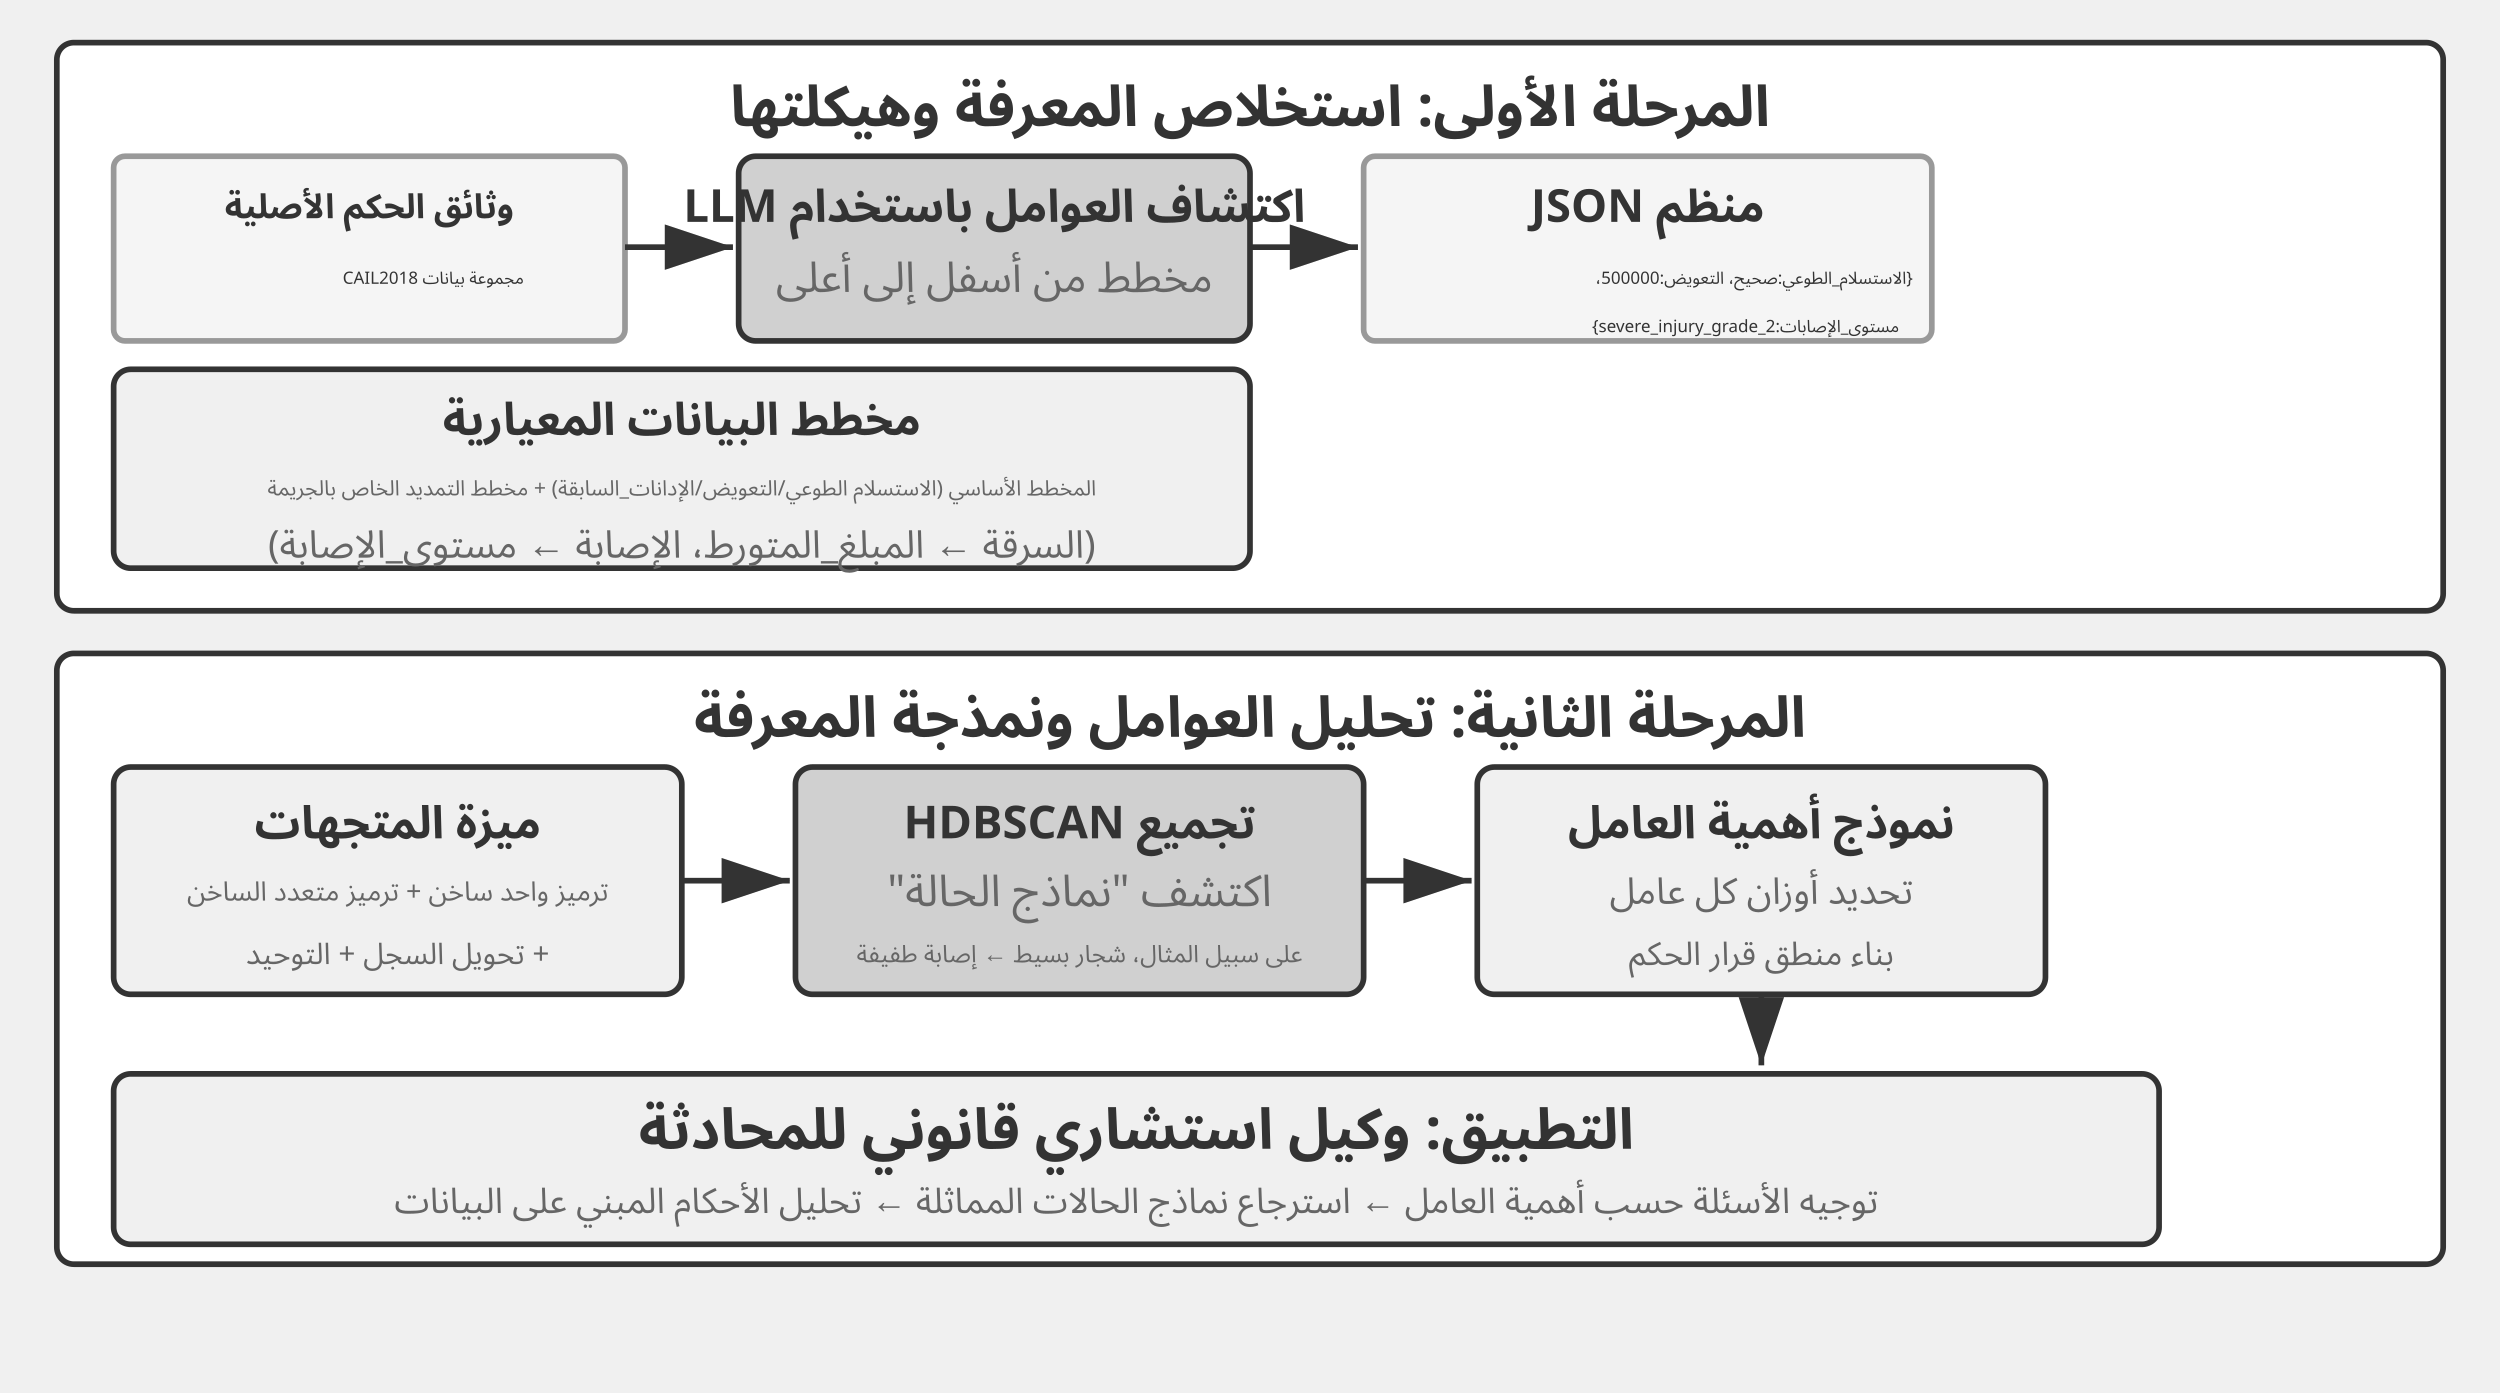
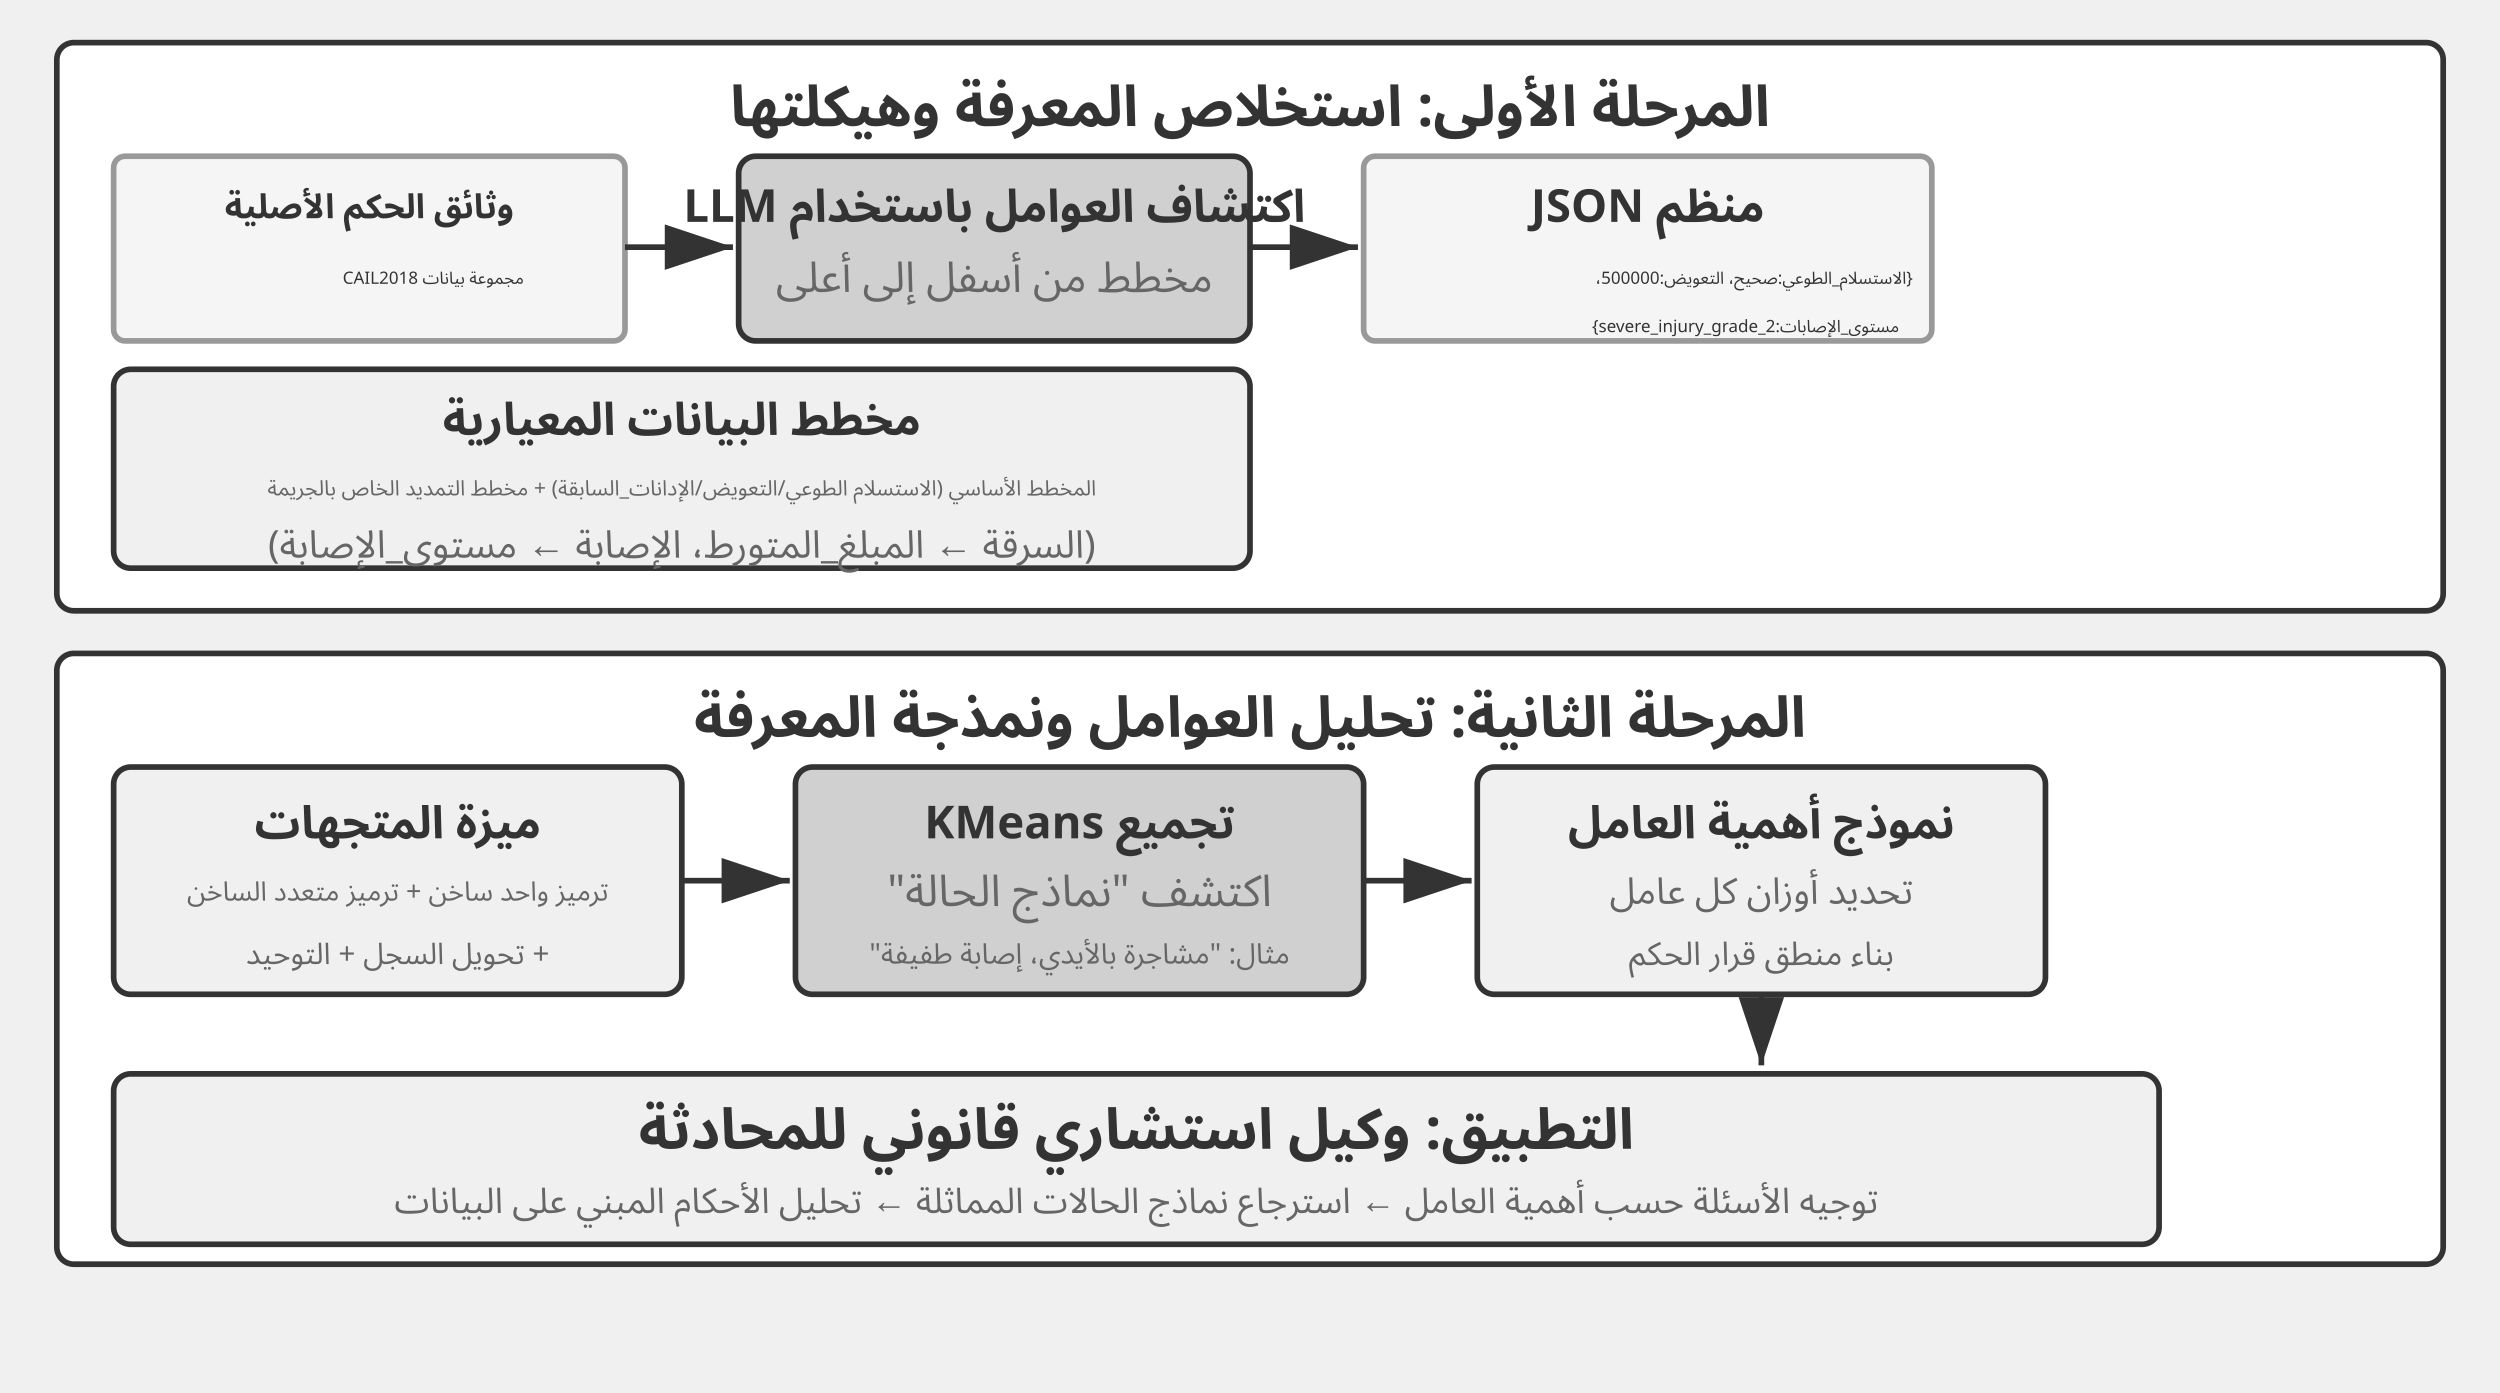
<svg xmlns="http://www.w3.org/2000/svg" viewBox="0 40 880 490" width="880" height="490" style="background:#ffffff">
  <defs>
    <marker id="ah" markerWidth="12" markerHeight="8" refX="12" refY="4" orient="auto">
      <polygon points="0 0, 12 4, 0 8" fill="#333333" />
    </marker>
    <marker id="ah-light" markerWidth="12" markerHeight="8" refX="12" refY="4" orient="auto">
      <polygon points="0 0, 12 4, 0 8" fill="#999999" />
    </marker>
  </defs>
  <rect x="20" y="55" width="840" height="200" rx="6" fill="#ffffff" stroke="#333333" stroke-width="2" />
  <text x="440" y="78" font-family="Arial, 'Helvetica Neue', Helvetica, 'PingFang SC', 'Microsoft YaHei', sans-serif" font-size="20" fill="#333333" text-anchor="middle" dominant-baseline="central" font-weight="bold" direction="rtl" unicode-bidi="plaintext" style="font-family:'Noto Sans Arabic','Noto Sans',Arial,sans-serif">المرحلة الأولى: استخلاص المعرفة وهيكلتها</text>
  <rect x="40" y="95" width="180" height="65" rx="4" fill="#f5f5f5" stroke="#999999" stroke-width="2" />
  <text x="130" y="113" font-family="Arial, 'Helvetica Neue', Helvetica, 'PingFang SC', 'Microsoft YaHei', sans-serif" font-size="12" fill="#333333" text-anchor="middle" dominant-baseline="central" font-weight="bold" direction="rtl" unicode-bidi="plaintext" style="font-family:'Noto Sans Arabic','Noto Sans',Arial,sans-serif">وثائق الحكم الأصلية</text>
  <text x="184.4" y="138" font-family="'Courier New', Courier, monospace" font-size="6" fill="#333333" text-anchor="start" dominant-baseline="central" direction="rtl" unicode-bidi="plaintext" style="font-family:'Noto Sans Arabic','Noto Sans',Arial,sans-serif">مجموعة بيانات CAIL2018</text>
  <line x1="220" y1="127" x2="258" y2="127" stroke="#333333" stroke-width="2" marker-end="url(#ah)" />
  <rect x="260" y="95" width="180" height="65" rx="6" fill="#d0d0d0" stroke="#333333" stroke-width="2" />
  <text x="350" y="113" font-family="Arial, 'Helvetica Neue', Helvetica, 'PingFang SC', 'Microsoft YaHei', sans-serif" font-size="16" fill="#333333" text-anchor="middle" dominant-baseline="central" font-weight="bold" direction="rtl" unicode-bidi="plaintext" style="font-family:'Noto Sans Arabic','Noto Sans',Arial,sans-serif">اكتشاف العوامل باستخدام LLM</text>
  <text x="350" y="138" font-family="Arial, 'Helvetica Neue', Helvetica, 'PingFang SC', 'Microsoft YaHei', sans-serif" font-size="15" fill="#666666" text-anchor="middle" dominant-baseline="central" font-weight="normal" direction="rtl" unicode-bidi="plaintext" style="font-family:'Noto Sans Arabic','Noto Sans',Arial,sans-serif">مخطط من أسفل إلى أعلى</text>
  <line x1="440" y1="127" x2="478" y2="127" stroke="#333333" stroke-width="2" marker-end="url(#ah)" />
  <rect x="480" y="95" width="200" height="65" rx="4" fill="#f5f5f5" stroke="#999999" stroke-width="2" />
  <text x="580" y="113" font-family="Arial, 'Helvetica Neue', Helvetica, 'PingFang SC', 'Microsoft YaHei', sans-serif" font-size="16" fill="#333333" text-anchor="middle" dominant-baseline="central" font-weight="bold" direction="rtl" unicode-bidi="plaintext" style="font-family:'Noto Sans Arabic','Noto Sans',Arial,sans-serif">منظم JSON</text>
  <text x="673.3" y="138" font-family="'Courier New', Courier, monospace" font-size="6" fill="#333333" text-anchor="start" dominant-baseline="central" direction="rtl" unicode-bidi="plaintext" style="font-family:'Noto Sans Arabic','Noto Sans',Arial,sans-serif">{الاستسلام_الطوعي:صحيح، التعويض:500000،</text>
  <text x="668.5" y="155" font-family="'Courier New', Courier, monospace" font-size="6" fill="#333333" text-anchor="start" dominant-baseline="central" direction="rtl" unicode-bidi="plaintext" style="font-family:'Noto Sans Arabic','Noto Sans',Arial,sans-serif"> مستوى_الإصابات:severe_injury_grade_2}</text>
  <rect x="40" y="170" width="400" height="70" rx="6" fill="#f0f0f0" stroke="#333333" stroke-width="2" />
  <text x="240" y="188" font-family="Arial, 'Helvetica Neue', Helvetica, 'PingFang SC', 'Microsoft YaHei', sans-serif" font-size="16" fill="#333333" text-anchor="middle" dominant-baseline="central" font-weight="bold" direction="rtl" unicode-bidi="plaintext" style="font-family:'Noto Sans Arabic','Noto Sans',Arial,sans-serif">مخطط البيانات المعيارية</text>
  <text x="240" y="212" font-family="Arial, 'Helvetica Neue', Helvetica, 'PingFang SC', 'Microsoft YaHei', sans-serif" font-size="7.5" fill="#666666" text-anchor="middle" dominant-baseline="central" font-weight="normal" direction="rtl" unicode-bidi="plaintext" style="font-family:'Noto Sans Arabic','Noto Sans',Arial,sans-serif">المخطط الأساسي (الاستسلام الطوعي/التعويض/الإدانات_السابقة) + مخطط التمديد الخاص بالجريمة</text>
  <text x="240" y="232" font-family="Arial, 'Helvetica Neue', Helvetica, 'PingFang SC', 'Microsoft YaHei', sans-serif" font-size="13.5" fill="#666666" text-anchor="middle" dominant-baseline="central" font-weight="normal" direction="rtl" unicode-bidi="plaintext" style="font-family:'Noto Sans Arabic','Noto Sans',Arial,sans-serif">(السرقة ← المبلغ_المتورط، الإصابة ← مستوى_الإصابة)</text>
  <rect x="20" y="270" width="840" height="215" rx="6" fill="#ffffff" stroke="#333333" stroke-width="2" />
  <text x="440" y="293" font-family="Arial, 'Helvetica Neue', Helvetica, 'PingFang SC', 'Microsoft YaHei', sans-serif" font-size="20" fill="#333333" text-anchor="middle" dominant-baseline="central" font-weight="bold" direction="rtl" unicode-bidi="plaintext" style="font-family:'Noto Sans Arabic','Noto Sans',Arial,sans-serif">المرحلة الثانية: تحليل العوامل ونمذجة المعرفة</text>
  <rect x="40" y="310" width="200" height="80" rx="6" fill="#f0f0f0" stroke="#333333" stroke-width="2" />
  <text x="140" y="330" font-family="Arial, 'Helvetica Neue', Helvetica, 'PingFang SC', 'Microsoft YaHei', sans-serif" font-size="16" fill="#333333" text-anchor="middle" dominant-baseline="central" font-weight="bold" direction="rtl" unicode-bidi="plaintext" style="font-family:'Noto Sans Arabic','Noto Sans',Arial,sans-serif">ميزة المتجهات</text>
  <text x="140" y="354" font-family="Arial, 'Helvetica Neue', Helvetica, 'PingFang SC', 'Microsoft YaHei', sans-serif" font-size="9.5" fill="#666666" text-anchor="middle" dominant-baseline="central" font-weight="normal" direction="rtl" unicode-bidi="plaintext" style="font-family:'Noto Sans Arabic','Noto Sans',Arial,sans-serif">ترميز واحد ساخن + ترميز متعدد الساخن</text>
  <text x="140" y="376" font-family="Arial, 'Helvetica Neue', Helvetica, 'PingFang SC', 'Microsoft YaHei', sans-serif" font-size="10.5" fill="#666666" text-anchor="middle" dominant-baseline="central" font-weight="normal" direction="rtl" unicode-bidi="plaintext" style="font-family:'Noto Sans Arabic','Noto Sans',Arial,sans-serif">+ تحويل السجل + التوحيد</text>
  <line x1="240" y1="350" x2="278" y2="350" stroke="#333333" stroke-width="2" marker-end="url(#ah)" />
  <rect x="280" y="310" width="200" height="80" rx="6" fill="#d0d0d0" stroke="#333333" stroke-width="2" />
-   <text x="380" y="330" font-family="Arial, 'Helvetica Neue', Helvetica, 'PingFang SC', 'Microsoft YaHei', sans-serif" font-size="16" fill="#333333" text-anchor="middle" dominant-baseline="central" font-weight="bold" direction="rtl" unicode-bidi="plaintext" style="font-family:'Noto Sans Arabic','Noto Sans',Arial,sans-serif">تجميع HDBSCAN</text>
+   <text x="380" y="330" font-family="Arial, 'Helvetica Neue', Helvetica, 'PingFang SC', 'Microsoft YaHei', sans-serif" font-size="16" fill="#333333" text-anchor="middle" dominant-baseline="central" font-weight="bold" direction="rtl" unicode-bidi="plaintext" style="font-family:'Noto Sans Arabic','Noto Sans',Arial,sans-serif">تجميع KMeans</text>
  <text x="380" y="354" font-family="Arial, 'Helvetica Neue', Helvetica, 'PingFang SC', 'Microsoft YaHei', sans-serif" font-size="15.5" fill="#666666" text-anchor="middle" dominant-baseline="central" font-weight="normal" direction="rtl" unicode-bidi="plaintext" style="font-family:'Noto Sans Arabic','Noto Sans',Arial,sans-serif">اكتشف "نماذج الحالة"</text>
-   <text x="380" y="376" font-family="Arial, 'Helvetica Neue', Helvetica, 'PingFang SC', 'Microsoft YaHei', sans-serif" font-size="8.5" fill="#666666" text-anchor="middle" dominant-baseline="central" font-weight="normal" direction="rtl" unicode-bidi="plaintext" style="font-family:'Noto Sans Arabic','Noto Sans',Arial,sans-serif">على سبيل المثال، شجار بسيط ← إصابة طفيفة</text>
+   <text x="380" y="376" font-family="Arial, 'Helvetica Neue', Helvetica, 'PingFang SC', 'Microsoft YaHei', sans-serif" font-size="10" fill="#666666" text-anchor="middle" dominant-baseline="central" font-weight="normal" direction="rtl" unicode-bidi="plaintext" style="font-family:'Noto Sans Arabic','Noto Sans',Arial,sans-serif">مثال: "مشاجرة بالأيدي، إصابة طفيفة"</text>
  <line x1="480" y1="350" x2="518" y2="350" stroke="#333333" stroke-width="2" marker-end="url(#ah)" />
  <rect x="520" y="310" width="200" height="80" rx="6" fill="#f0f0f0" stroke="#333333" stroke-width="2" />
  <text x="620" y="330" font-family="Arial, 'Helvetica Neue', Helvetica, 'PingFang SC', 'Microsoft YaHei', sans-serif" font-size="16" fill="#333333" text-anchor="middle" dominant-baseline="central" font-weight="bold" direction="rtl" unicode-bidi="plaintext" style="font-family:'Noto Sans Arabic','Noto Sans',Arial,sans-serif">نموذج أهمية العامل</text>
  <text x="620" y="354" font-family="Arial, 'Helvetica Neue', Helvetica, 'PingFang SC', 'Microsoft YaHei', sans-serif" font-size="13" fill="#666666" text-anchor="middle" dominant-baseline="central" font-weight="normal" direction="rtl" unicode-bidi="plaintext" style="font-family:'Noto Sans Arabic','Noto Sans',Arial,sans-serif">تحديد أوزان كل عامل</text>
  <text x="620" y="376" font-family="Arial, 'Helvetica Neue', Helvetica, 'PingFang SC', 'Microsoft YaHei', sans-serif" font-size="11.5" fill="#666666" text-anchor="middle" dominant-baseline="central" font-weight="normal" direction="rtl" unicode-bidi="plaintext" style="font-family:'Noto Sans Arabic','Noto Sans',Arial,sans-serif">بناء منطق قرار الحكم</text>
  <line x1="620" y1="390" x2="620" y2="415" stroke="#333333" stroke-width="2" marker-end="url(#ah)" />
  <rect x="40" y="418" width="720" height="60" rx="6" fill="#f0f0f0" stroke="#333333" stroke-width="2" />
  <text x="400" y="438" font-family="Arial, 'Helvetica Neue', Helvetica, 'PingFang SC', 'Microsoft YaHei', sans-serif" font-size="20" fill="#333333" text-anchor="middle" dominant-baseline="central" font-weight="bold" direction="rtl" unicode-bidi="plaintext" style="font-family:'Noto Sans Arabic','Noto Sans',Arial,sans-serif">التطبيق: وكيل استشاري قانوني للمحادثة</text>
  <text x="400" y="463" font-family="Arial, 'Helvetica Neue', Helvetica, 'PingFang SC', 'Microsoft YaHei', sans-serif" font-size="12.5" fill="#666666" text-anchor="middle" dominant-baseline="central" font-weight="normal" direction="rtl" unicode-bidi="plaintext" style="font-family:'Noto Sans Arabic','Noto Sans',Arial,sans-serif">توجيه الأسئلة حسب أهمية العامل ← استرجاع نماذج الحالات المماثلة ← تحليل الأحكام المبني على البيانات</text>
</svg>
